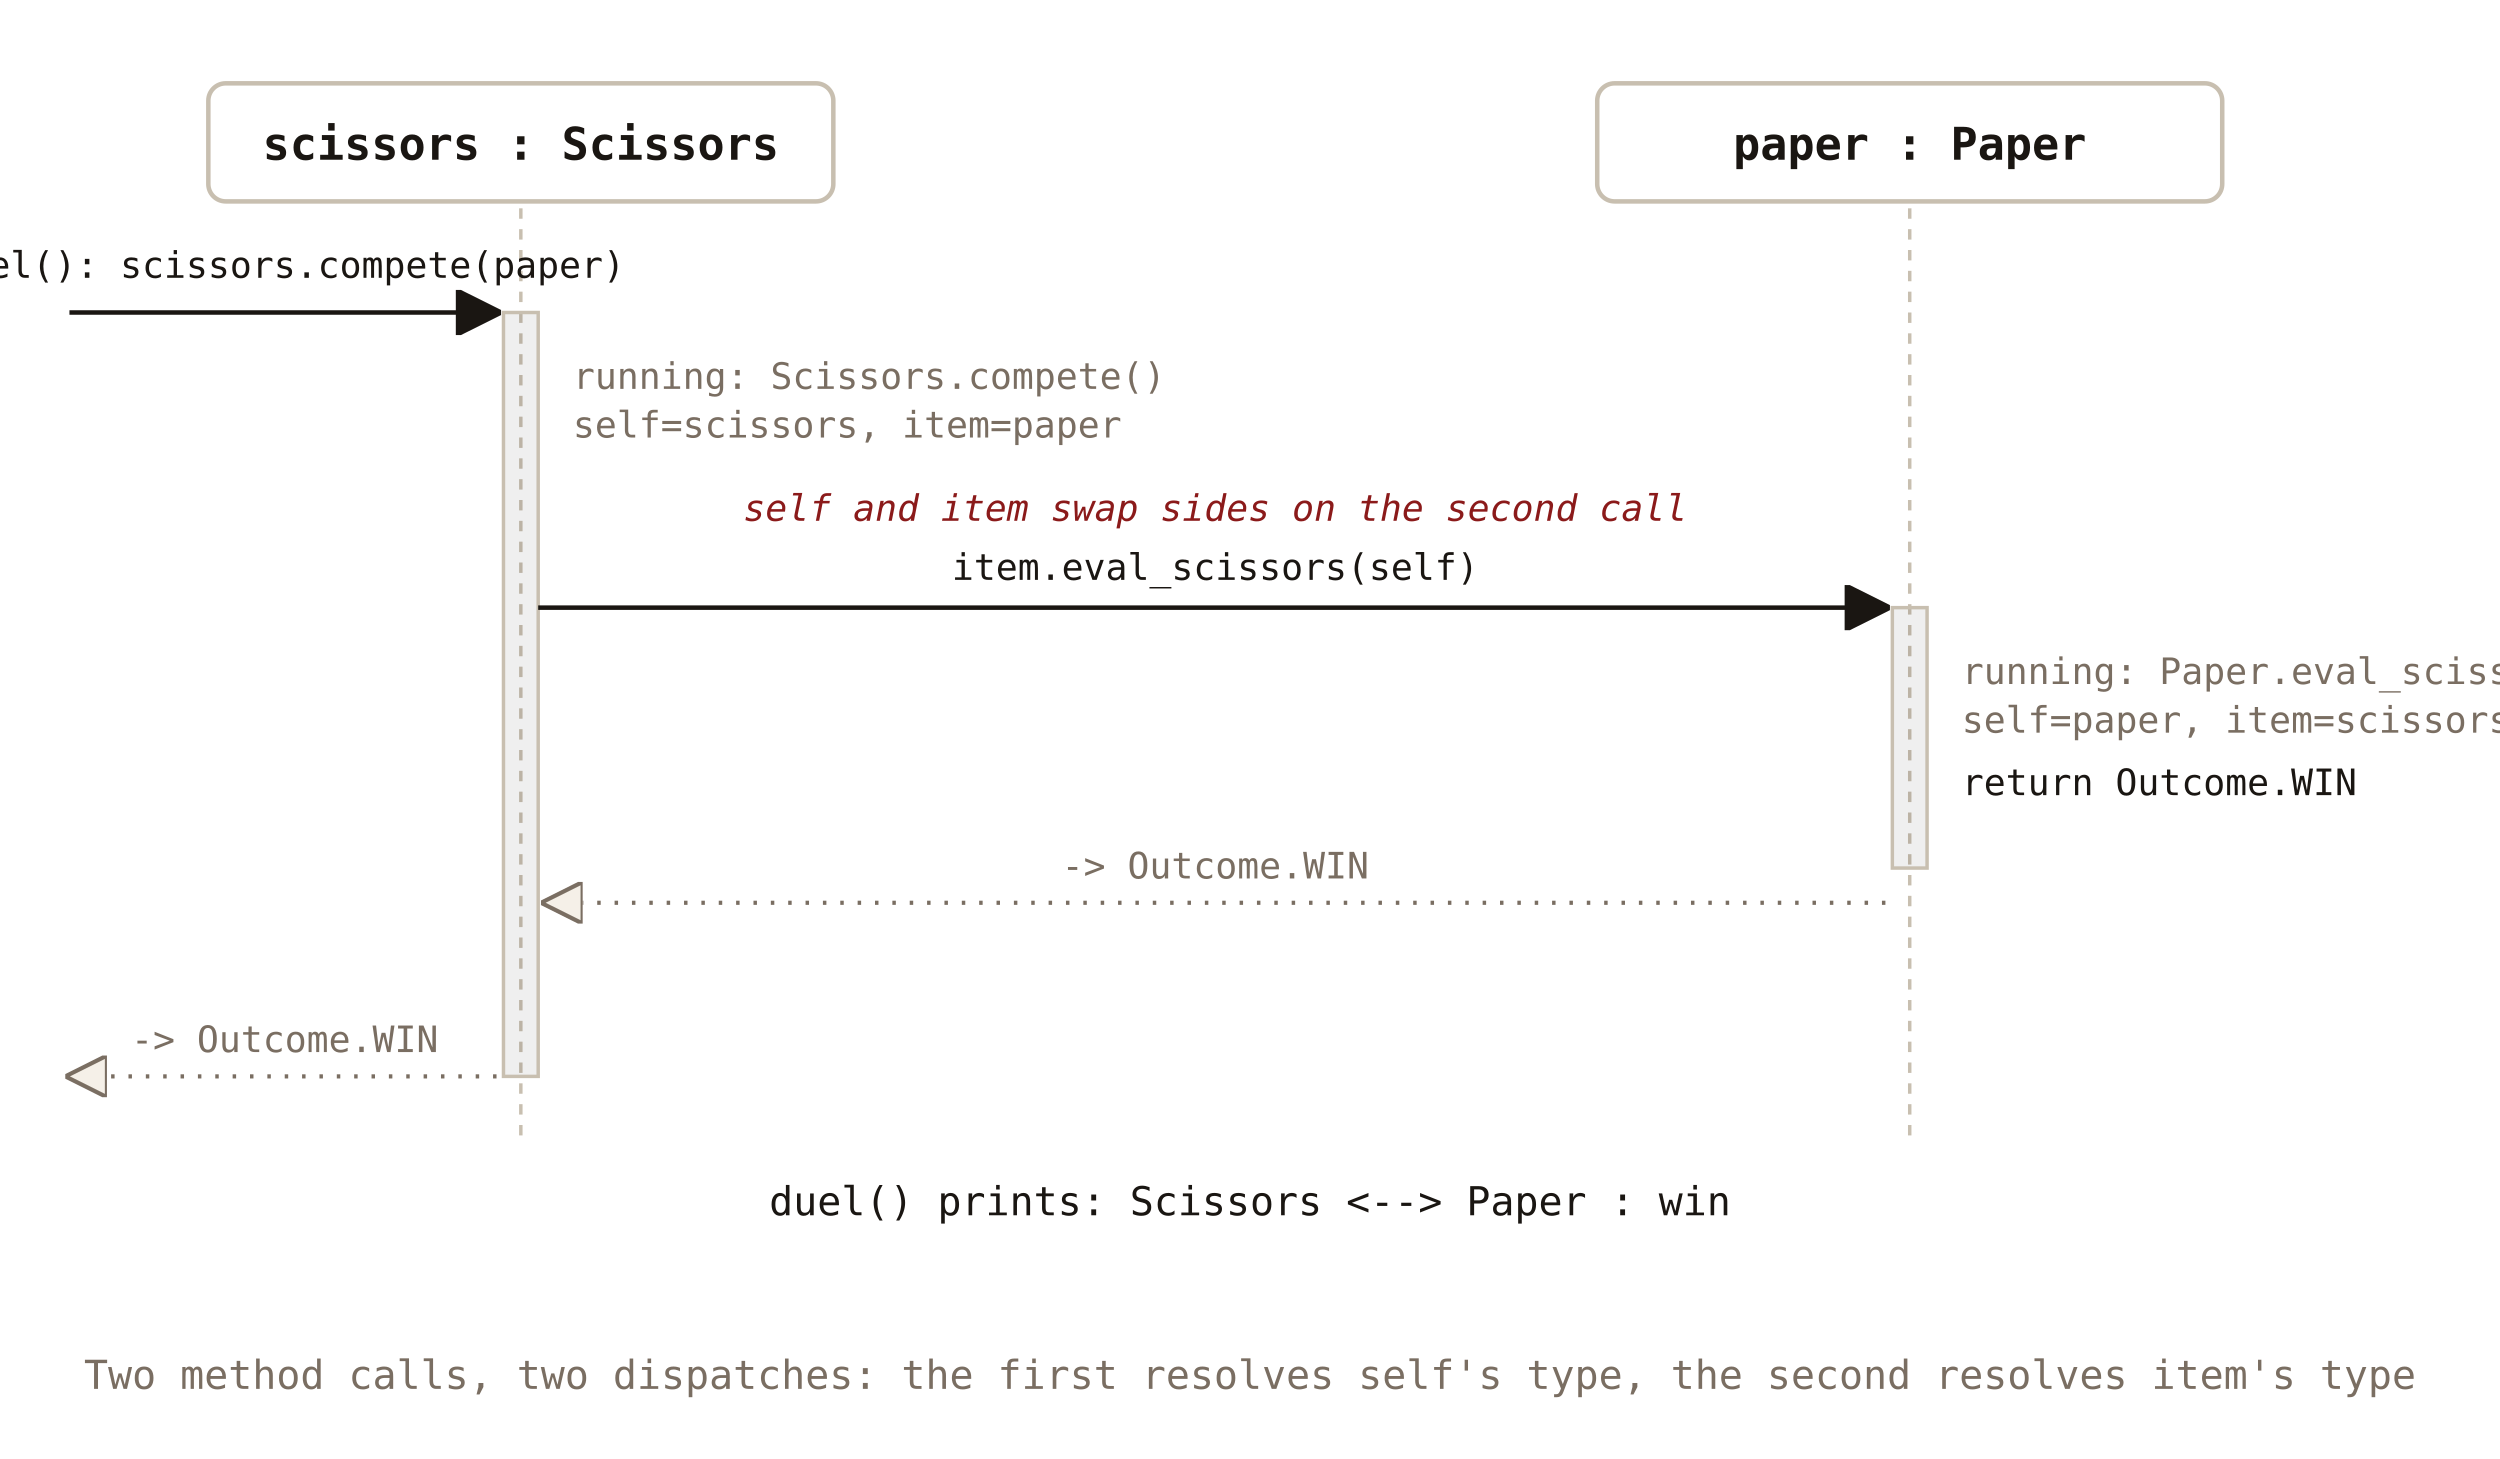
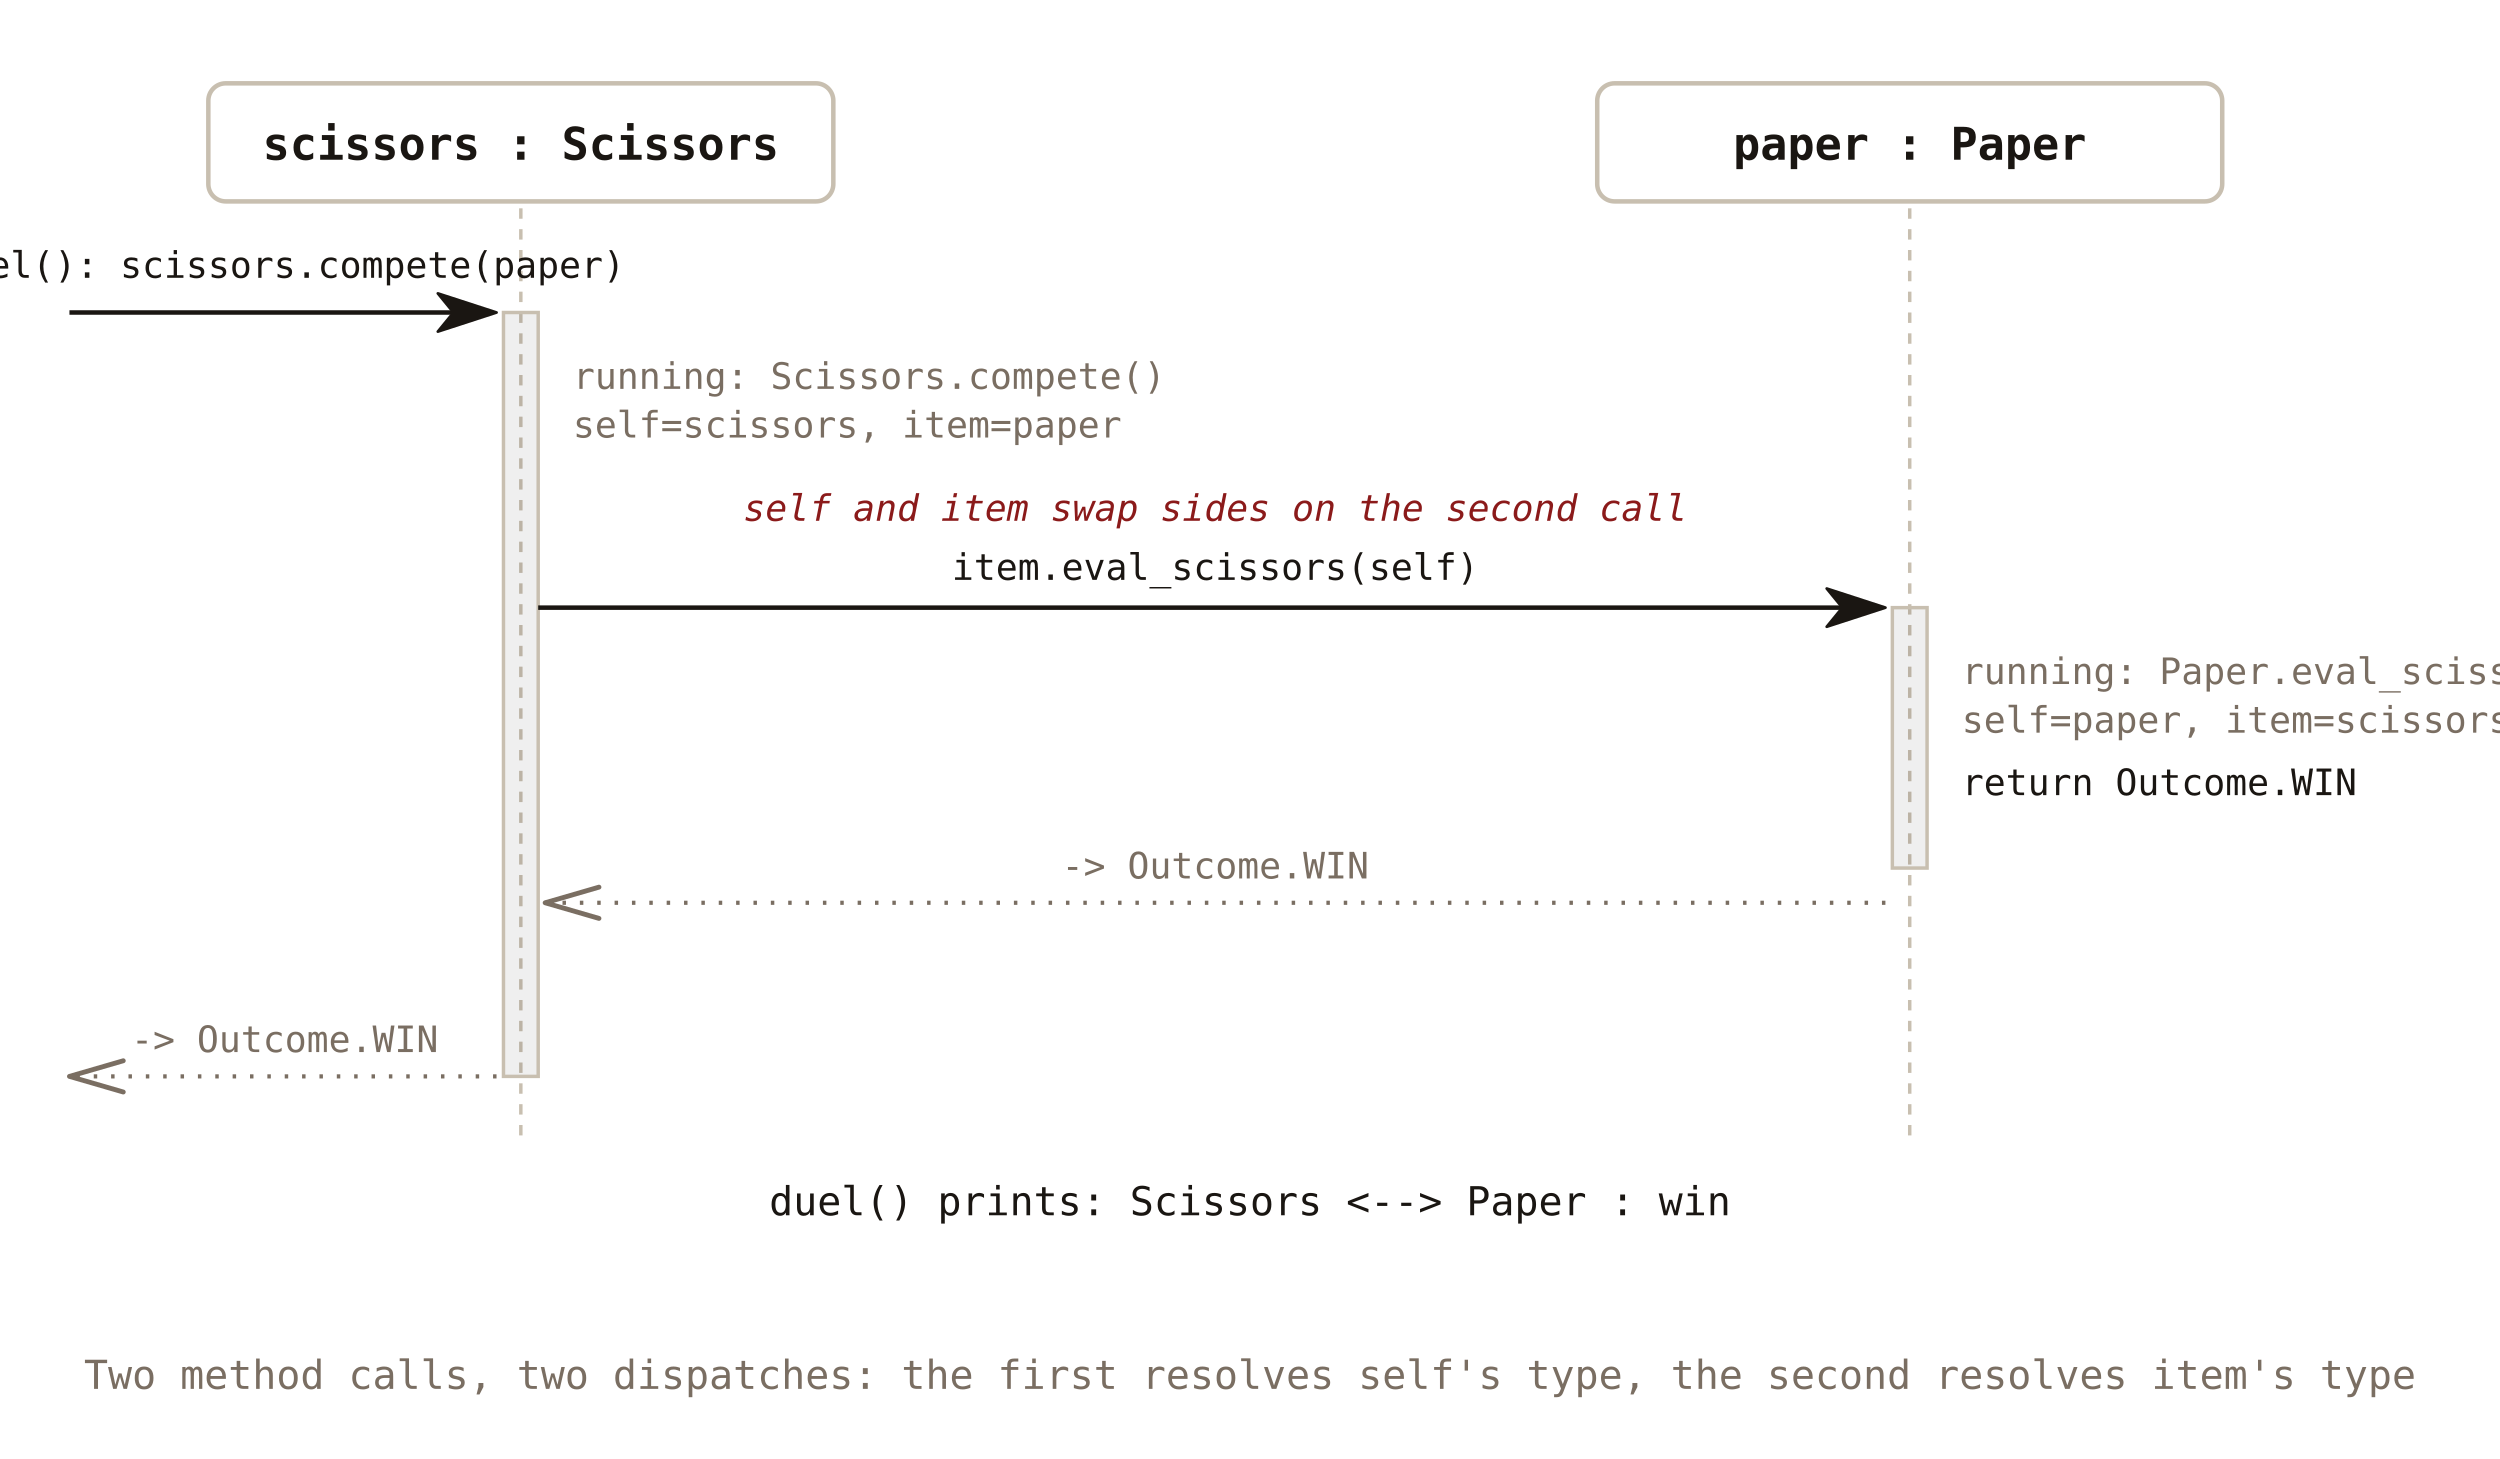
<svg xmlns="http://www.w3.org/2000/svg" viewBox="0 0 720 420" font-family="'JetBrains Mono', Consolas, monospace">
  <defs>
-     <marker id="dd-tri" viewBox="0 0 10 10" refX="9" refY="5" markerWidth="10" markerHeight="10" orient="auto">
-       <path d="M0,0 L10,5 L0,10 Z" fill="#1a1612" stroke="#1a1612" stroke-width="1" />
+     <marker id="dd-tri" viewBox="0 0 18 12" refX="5" refY="6" markerWidth="18" markerHeight="12" orient="auto" markerUnits="userSpaceOnUse">
+       <path d="M0.5,0.5 L17.4,6 L0.5,11.5 L5,6 Z" fill="#1a1612" stroke="#1a1612" stroke-width="0.8" stroke-linejoin="round" />
    </marker>
-     <marker id="dd-tri-open" viewBox="0 0 10 10" refX="9" refY="5" markerWidth="10" markerHeight="10" orient="auto">
-       <path d="M0,0 L10,5 L0,10 Z" fill="#f5f0e8" stroke="#7a6e62" stroke-width="1" />
+     <marker id="dd-tri-open" viewBox="0 0 18 12" refX="17" refY="6" markerWidth="18" markerHeight="12" orient="auto" markerUnits="userSpaceOnUse">
+       <path d="M1.5,1.5 L17,6 L1.5,10.5" fill="none" stroke="#7a6e62" stroke-width="1.4" stroke-linecap="round" stroke-linejoin="round" />
    </marker>
  </defs>
  <line x1="150" y1="60" x2="150" y2="330" stroke="#c8bfb0" stroke-width="1" stroke-dasharray="3,3" />
  <line x1="550" y1="60" x2="550" y2="330" stroke="#c8bfb0" stroke-width="1" stroke-dasharray="3,3" />
  <rect x="60" y="24" width="180" height="34" fill="none" stroke="#c8bfb0" stroke-width="1.3" rx="5" />
  <text x="150" y="46" font-size="13" font-weight="bold" fill="#1a1612" text-anchor="middle">scissors : Scissors</text>
  <rect x="460" y="24" width="180" height="34" fill="none" stroke="#c8bfb0" stroke-width="1.3" rx="5" />
  <text x="550" y="46" font-size="13" font-weight="bold" fill="#1a1612" text-anchor="middle">paper : Paper</text>
  <rect x="145" y="90" width="10" height="220" fill="#1a1612" fill-opacity="0.07" stroke="#c8bfb0" />
  <rect x="545" y="175" width="10" height="75" fill="#1a1612" fill-opacity="0.07" stroke="#c8bfb0" />
-   <line x1="20" y1="90" x2="143" y2="90" stroke="#1a1612" stroke-width="1.3" marker-end="url(#dd-tri)" />
+   <line x1="20" y1="90" x2="130.6" y2="90" stroke="#1a1612" stroke-width="1.3" marker-end="url(#dd-tri)" />
  <text x="82" y="80" font-size="10.5" fill="#1a1612" text-anchor="middle">duel(): scissors.compete(paper)</text>
  <text x="165" y="112" font-size="10.5" fill="#7a6e62">running: Scissors.compete()</text>
  <text x="165" y="126" font-size="10.5" fill="#7a6e62">self=scissors, item=paper</text>
  <text x="350" y="150" font-size="10.5" font-style="italic" fill="#8b1a1a" text-anchor="middle">self and item swap sides on the second call</text>
-   <line x1="155" y1="175" x2="543" y2="175" stroke="#1a1612" stroke-width="1.3" marker-end="url(#dd-tri)" />
+   <line x1="155" y1="175" x2="530.6" y2="175" stroke="#1a1612" stroke-width="1.3" marker-end="url(#dd-tri)" />
  <text x="350" y="167" font-size="10.5" fill="#1a1612" text-anchor="middle">item.eval_scissors(self)</text>
  <text x="565" y="197" font-size="10.5" fill="#7a6e62">running: Paper.eval_scissors()</text>
  <text x="565" y="211" font-size="10.5" fill="#7a6e62">self=paper, item=scissors</text>
  <text x="565" y="229" font-size="10.5" fill="#1a1612">return Outcome.WIN</text>
  <line x1="543" y1="260" x2="157" y2="260" stroke="#7a6e62" stroke-width="1.2" stroke-dasharray="1,4" marker-end="url(#dd-tri-open)" />
  <text x="350" y="253" font-size="10.5" fill="#7a6e62" text-anchor="middle">-&gt; Outcome.WIN</text>
  <line x1="143" y1="310" x2="20" y2="310" stroke="#7a6e62" stroke-width="1.2" stroke-dasharray="1,4" marker-end="url(#dd-tri-open)" />
  <text x="82" y="303" font-size="10.5" fill="#7a6e62" text-anchor="middle">-&gt; Outcome.WIN</text>
  <text x="360" y="350" font-size="11.5" fill="#1a1612" text-anchor="middle">duel() prints: Scissors &lt;--&gt; Paper : win</text>
  <text x="360" y="400" font-size="11.5" fill="#7a6e62" text-anchor="middle">Two method calls, two dispatches: the first resolves self's type, the second resolves item's type</text>
</svg>
